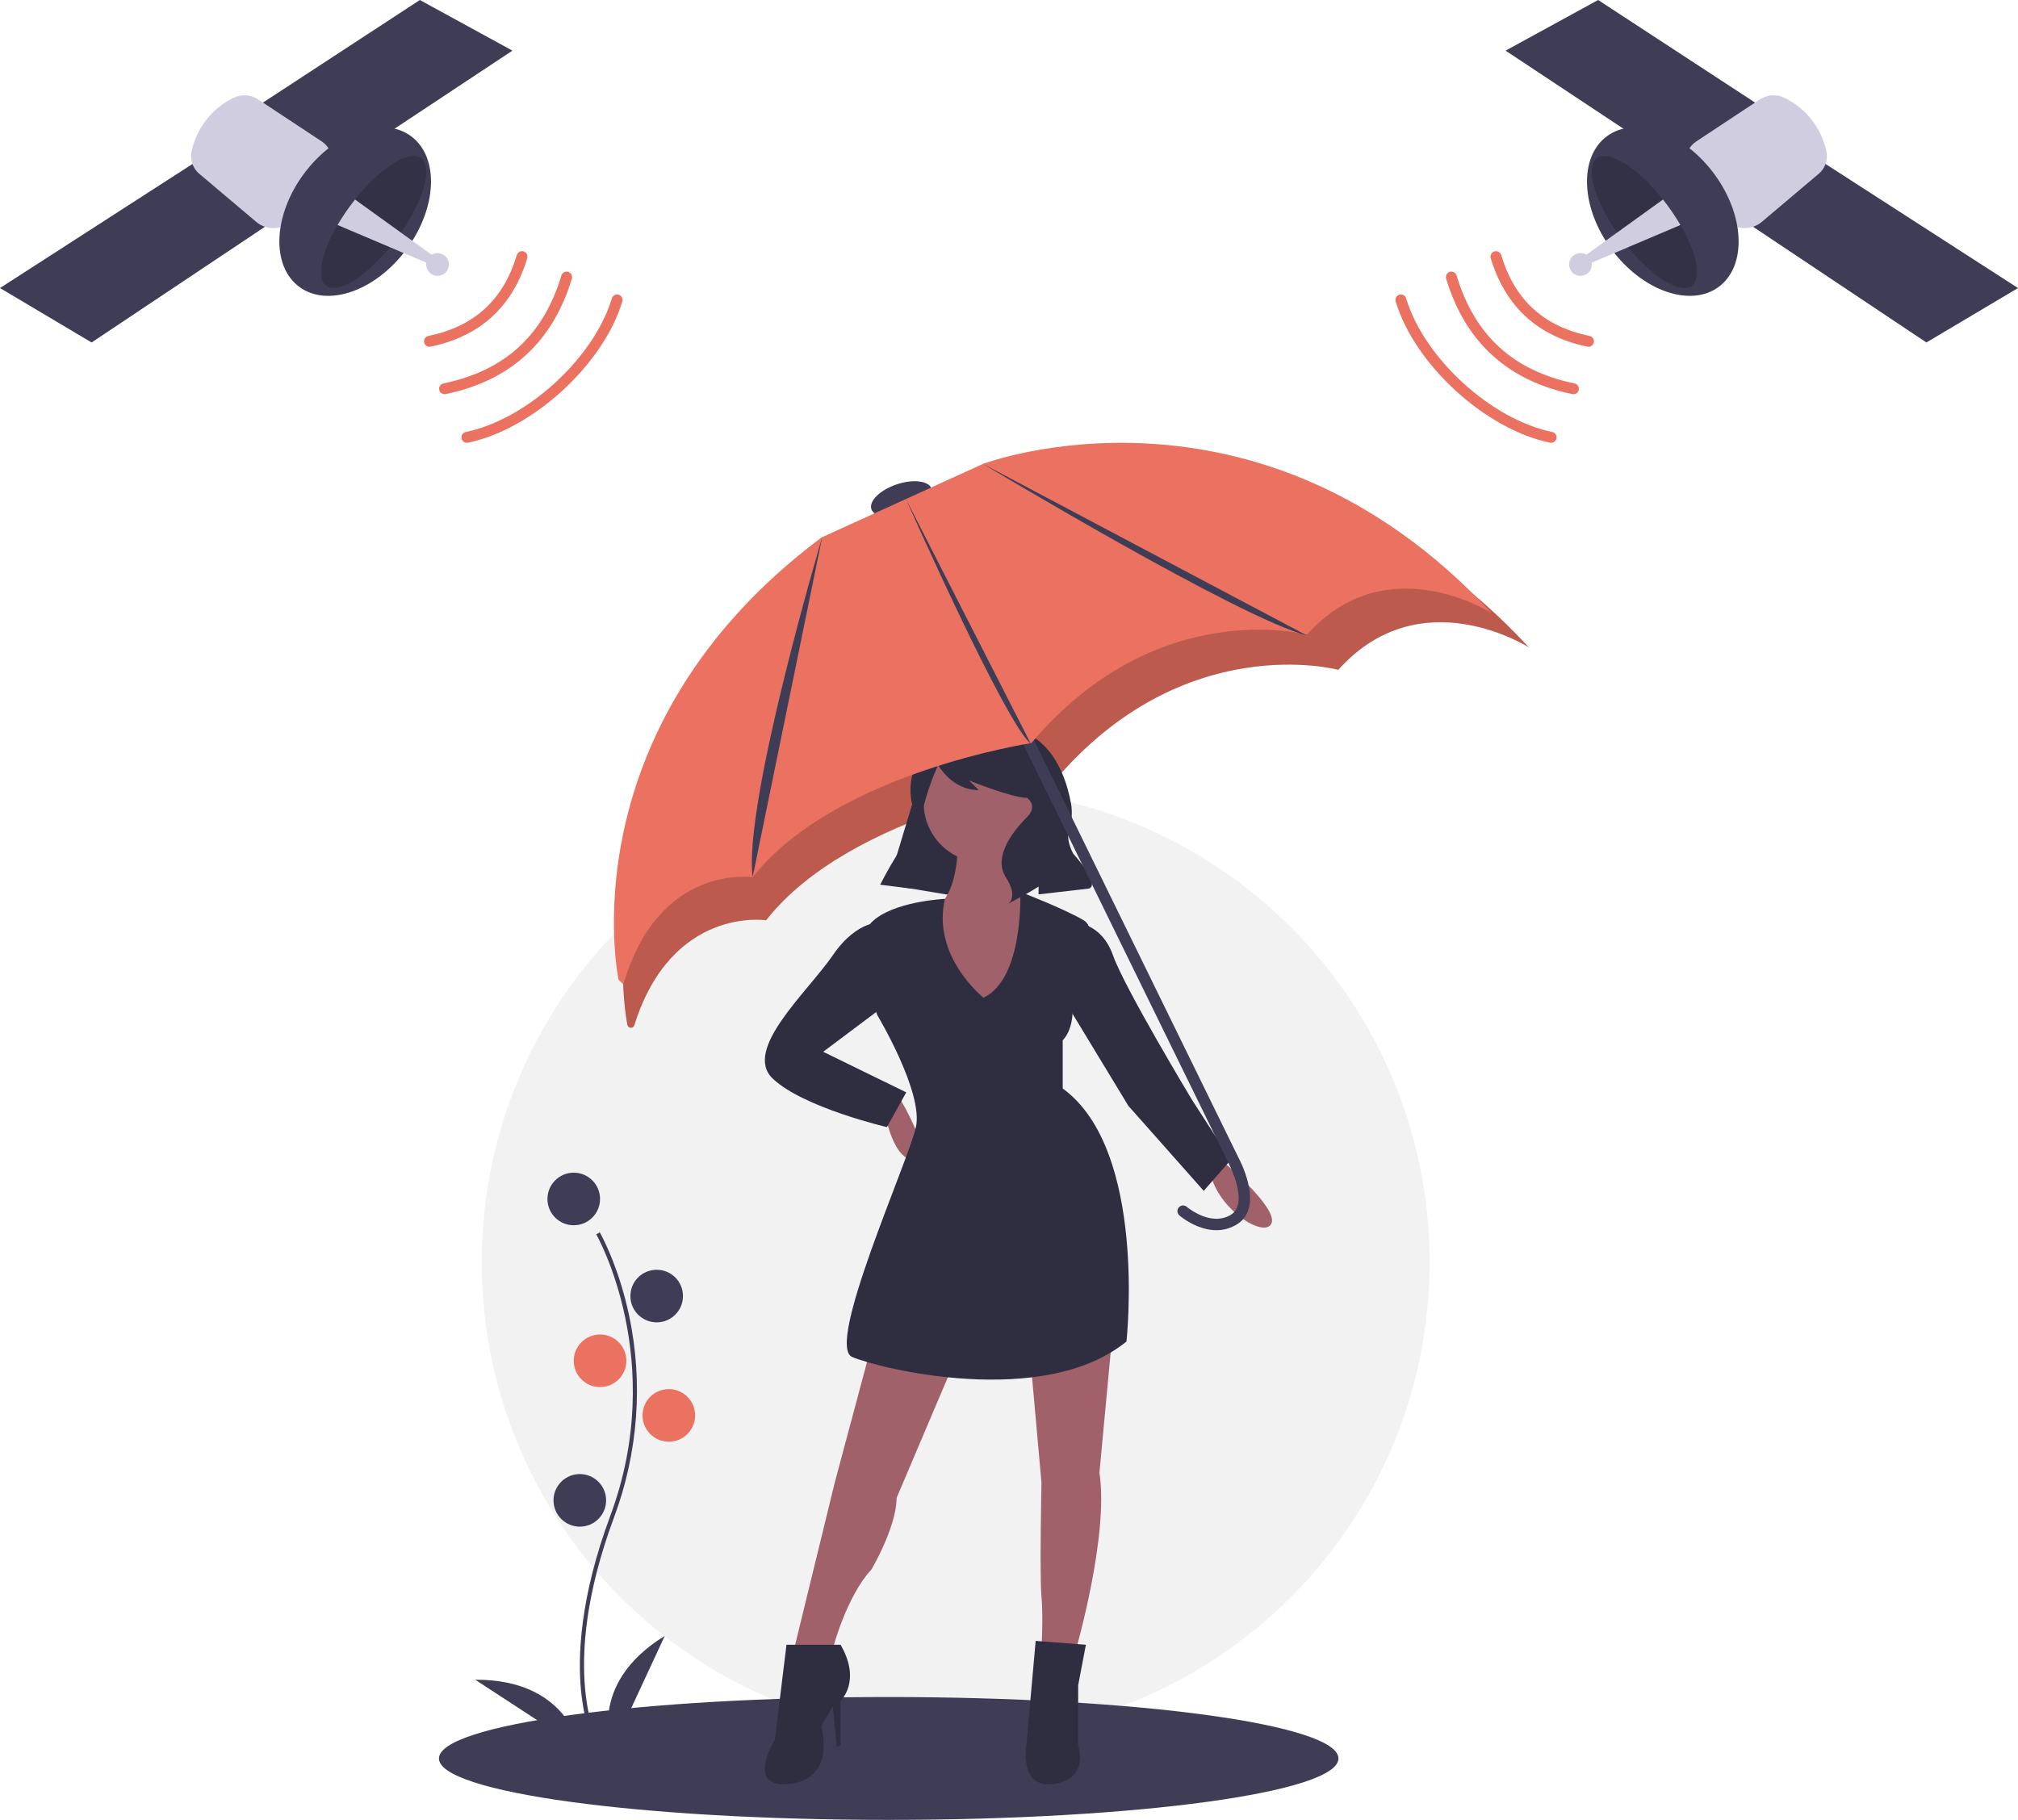
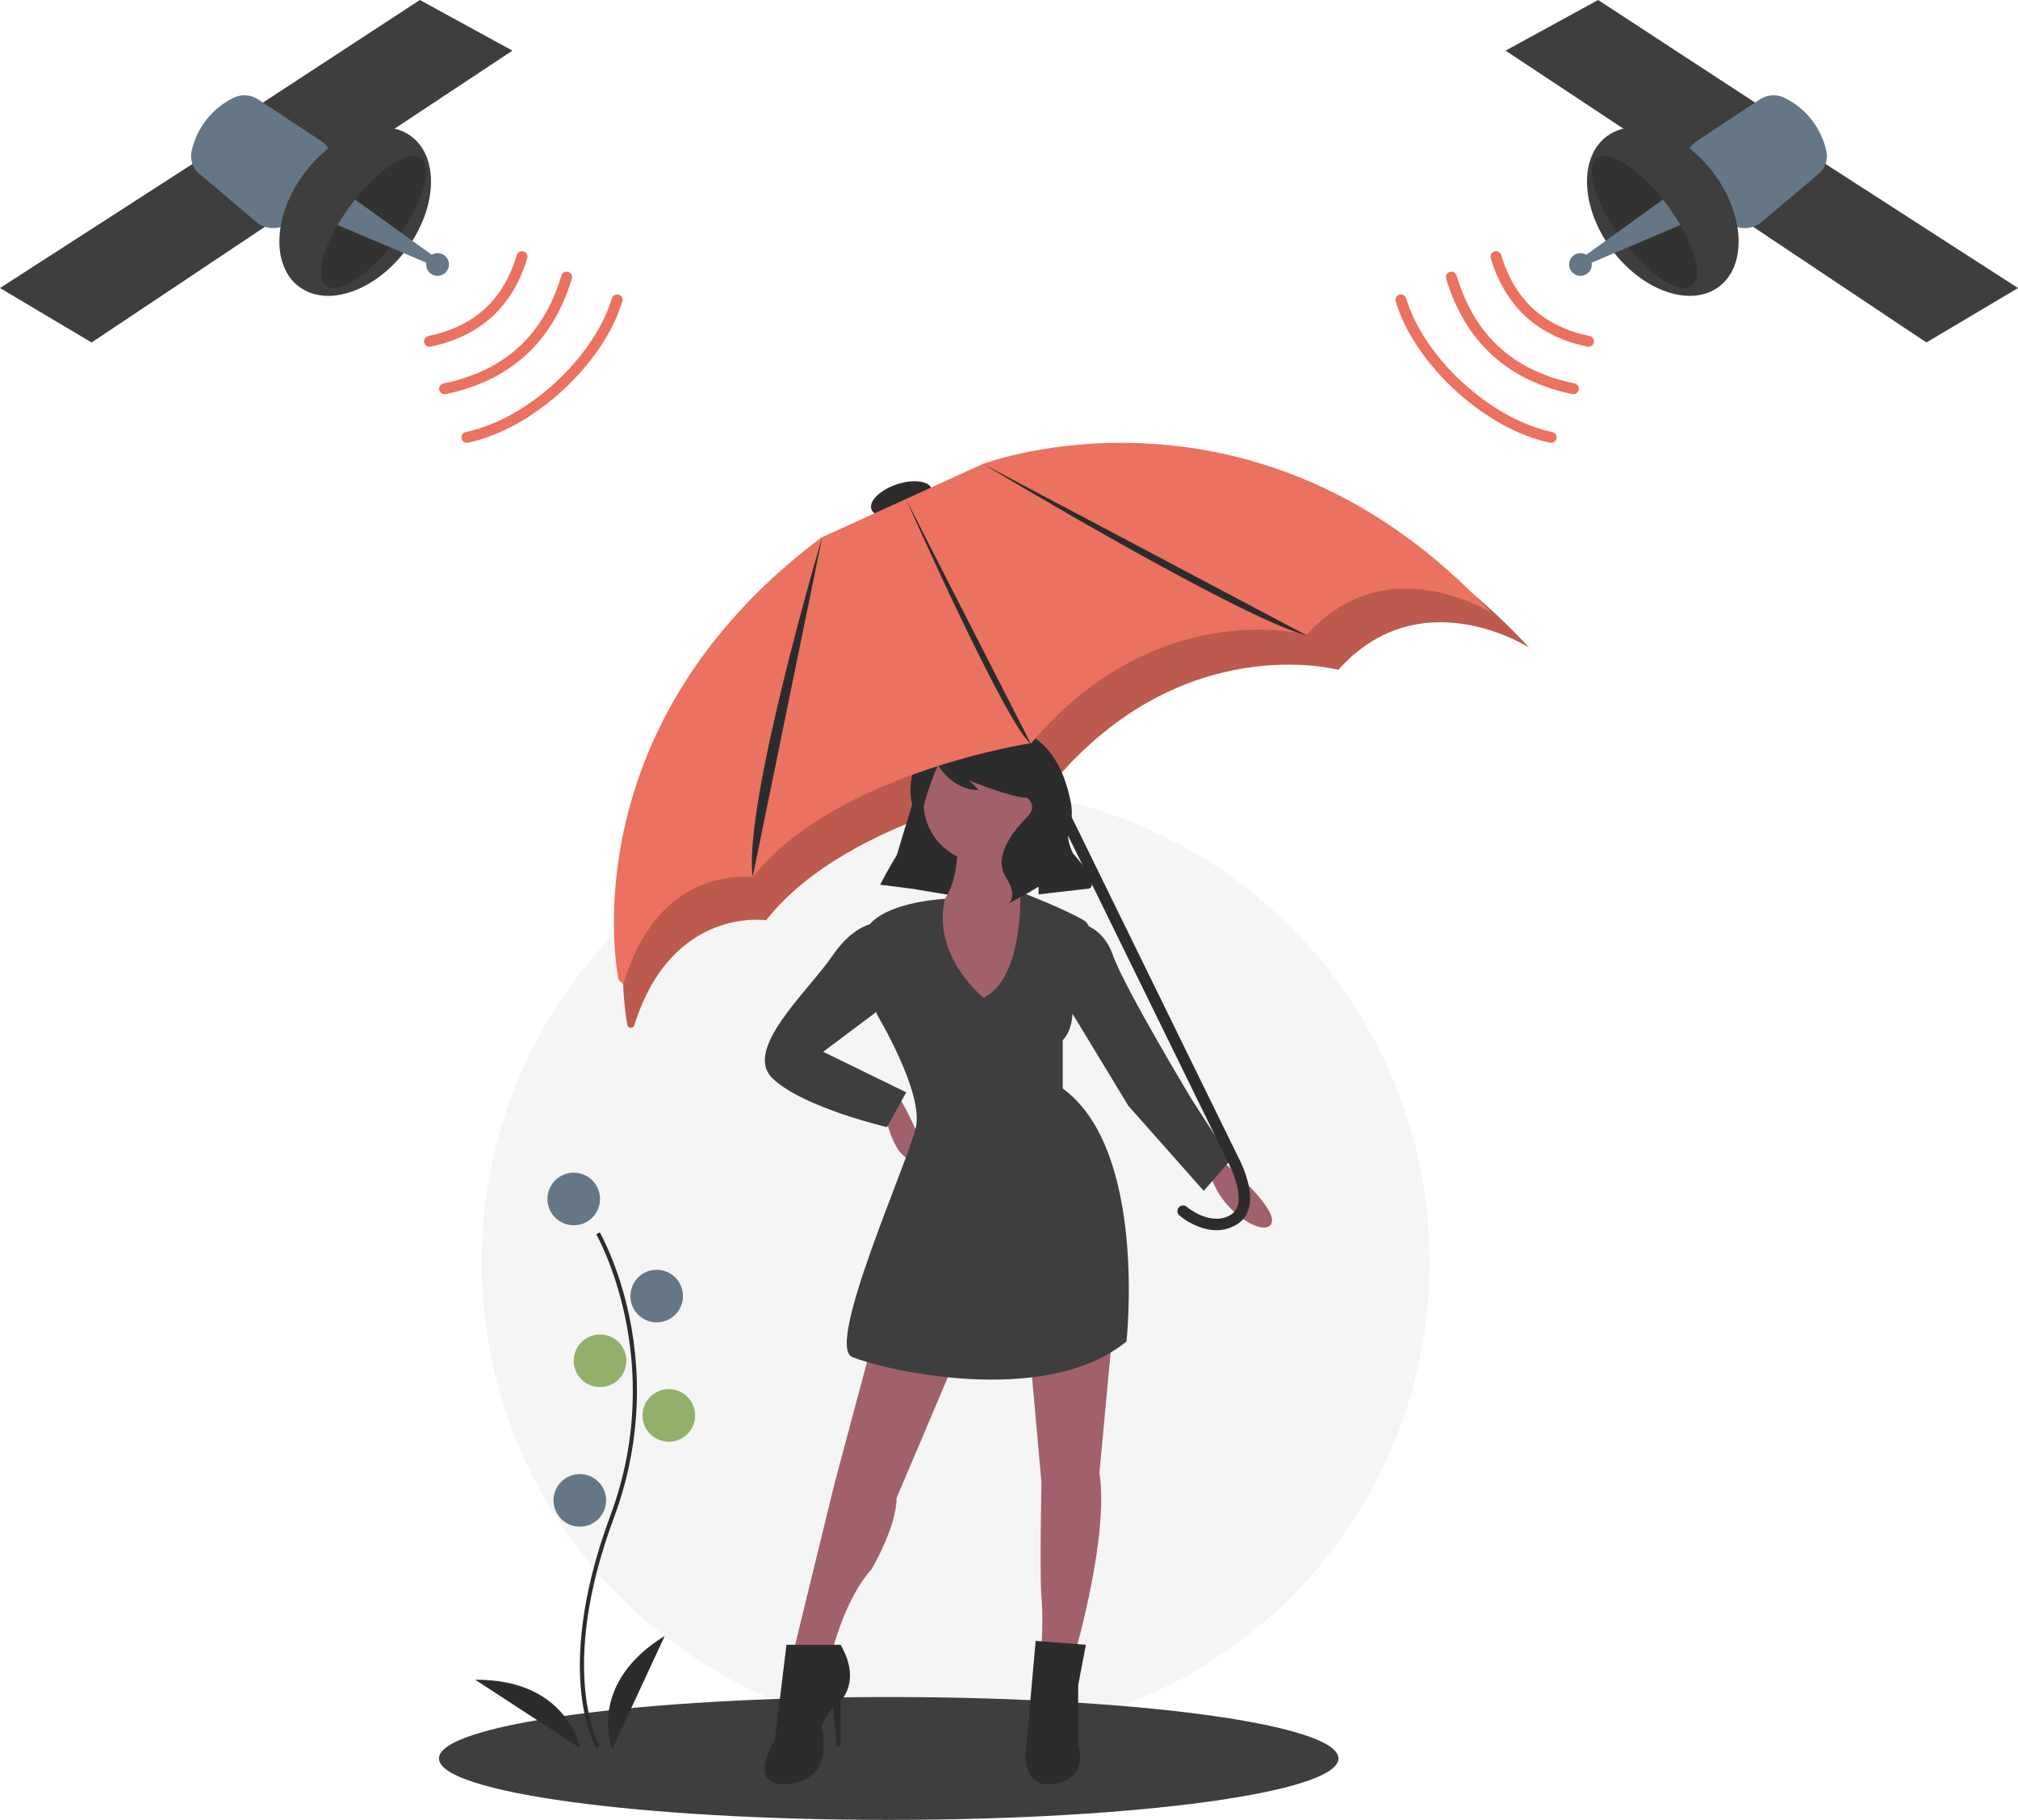
- <svg xmlns="http://www.w3.org/2000/svg" id="bcdff026-9b21-4da7-924c-007c0e295dcb" data-name="Layer 1" width="921.67" height="831.295" viewBox="0 0 921.67 831.295">
-   <circle cx="436.469" cy="576.556" r="216.462" fill="#f2f2f2" />
-   <ellipse cx="405.89" cy="803.234" rx="205.412" ry="28.061" fill="#3f3d56" />
-   <ellipse cx="550.935" cy="262.308" rx="14.54" ry="7.058" transform="translate(-194.0283 154.8604) rotate(-18.57978)" fill="#3f3d56" />
-   <path d="M521.46,294.479l76.275-34.754S726.957,210.881,837.5,330.109c0,0-49.542-31.803-87.094,10.207,0,0-70.662-19.117-129.961,51.124,0,0-92.747,14.045-131.375,63.265,0,0-43.064-6.623-60.205,47.97a1.637,1.637,0,0,1-2.709.674h0a1.627,1.627,0,0,1-.46-.859C424.087,494.054,405.147,381.505,521.46,294.479Z" transform="translate(-139.1647 -34.35242)" fill="#eb7260" />
-   <path d="M521.46,294.479l76.275-34.754S726.957,210.881,837.5,330.109c0,0-49.542-31.803-87.094,10.207,0,0-70.662-19.117-129.961,51.124,0,0-92.747,14.045-131.375,63.265,0,0-43.064-6.623-60.205,47.97a1.637,1.637,0,0,1-2.709.674h0a1.627,1.627,0,0,1-.46-.859C424.087,494.054,405.147,381.505,521.46,294.479Z" transform="translate(-139.1647 -34.35242)" opacity="0.2" />
-   <polygon points="405.524 404.125 437.285 409.419 447.872 359.13 422.287 348.543 405.524 404.125" fill="#2f2e41" />
-   <circle cx="449.196" cy="366.629" r="27.35" fill="#a0616a" />
-   <path d="M576.45,416.421s2.647,33.526-17.645,36.173,17.645,62.64,27.35,61.758,27.35-65.287,27.35-65.287S590.566,433.184,598.506,419.068Z" transform="translate(-139.1647 -34.35242)" fill="#a0616a" />
-   <path d="M542.483,538.614s3.529,25.585,14.116,25.585-7.058-29.114-7.058-29.114Z" transform="translate(-139.1647 -34.35242)" fill="#a0616a" />
-   <path d="M696.878,564.199s26.468,22.056,22.939,29.114-26.468-7.94-28.232-25.585Z" transform="translate(-139.1647 -34.35242)" fill="#a0616a" />
-   <path d="M537.189,648.896l-16.763,62.64-18.527,75.874h17.645s6.176-23.821,17.645-36.173c0,0,11.469-19.41,11.469-32.644l27.35-64.405Z" transform="translate(-139.1647 -34.35242)" fill="#a0616a" />
-   <path d="M609.535,652.425l5.294,59.111s-.882,42.348,0,52.053,0,23.821,0,23.821h15.881s14.998-52.053,10.587-80.285l6.176-66.169Z" transform="translate(-139.1647 -34.35242)" fill="#a0616a" />
-   <path d="M588.36,490.09s-23.77-18.837-17.62-45.15c0,0-23.846,1.037-33.551,10.742s2.647,42.348,2.647,42.348,21.174,35.29,17.645,51.171-41.466,99.695-29.114,104.989,87.343,23.821,125.281-7.058c0,0,9.705-87.343-29.114-115.576V509.499s7.058-6.176,3.529-22.056c0,0,14.998-27.35,6.176-32.644s-29.089-13.051-29.089-13.051S606.888,481.267,588.36,490.09Z" transform="translate(-139.1647 -34.35242)" fill="#2f2e41" />
-   <path d="M542.483,455.682S531.014,453.917,519.544,470.68s-41.466,43.231-27.35,56.464,52.053,22.056,52.053,22.056l8.823-15.881-37.937-18.527,31.761-23.821Z" transform="translate(-139.1647 -34.35242)" fill="#2f2e41" />
-   <path d="M629.827,455.682s12.352,0,17.645,14.998,36.173,66.169,36.173,66.169l17.645,27.35-12.352,14.116-34.408-38.819-32.644-53.818Z" transform="translate(-139.1647 -34.35242)" fill="#2f2e41" />
-   <path d="M523.073,785.646h-24.703l-5.294,43.231s-14.116,22.939,7.058,20.292,14.116-26.468,14.116-26.468l5.294-8.823,1.765,18.527,1.765-.882V811.231S532.778,802.409,523.073,785.646Z" transform="translate(-139.1647 -34.35242)" fill="#2f2e41" />
-   <path d="M635.12,785.646l-22.939-1.765-4.411,49.406s-2.647,18.527,13.234,15.881S631.591,831.523,631.591,831.523v-27.35Z" transform="translate(-139.1647 -34.35242)" fill="#2f2e41" />
-   <path d="M568.51,373.191s-12.853,4.284-13.506,21.204a30.011,30.011,0,0,0,.892,8.034c.724,3.067,1.189,9.667-4.42,18.291a181.064,181.064,0,0,0-10.276,17.677l-.04.08,14.116,1.765,3.002-23.398a116.515,116.515,0,0,1,9.252-32.848l.098-.218s6.176,11.469,18.527,11.469l-4.411-4.411s19.41,7.94,26.468,7.94c0,0,5.294,3.529,0,8.823s-15.881,17.645-9.705,27.35.882,12.352.882,12.352l9.705-5.294,4.411-2.647v3.529l22.939-2.647s6.176-.882-7.058-15.881c0,0-3.495-5.824-1.966-10.848a25.339,25.339,0,0,0,.963-11.85C625.418,385.124,613.786,352.242,568.51,373.191Z" transform="translate(-139.1647 -34.35242)" fill="#2f2e41" />
-   <path d="M706.472,591.749c8.73-8.877-.939-27.263-1.695-28.661L605.075,359.495a2.596,2.596,0,0,0-4.663,2.283L700.165,565.472l.028.051c.099.182,9.726,18.466,1.152,23.705-9.234,5.646-20.002-3.5-20.109-3.593a2.596,2.596,0,1,0-3.394,3.928c.556.481,13.78,11.696,26.211,4.094A12.575,12.575,0,0,0,706.472,591.749Z" transform="translate(-139.1647 -34.35242)" fill="#3f3d56" />
-   <path d="M514.327,279.881l73.873-33.66s125.154-47.306,232.217,68.169c0,0-47.983-30.801-84.352,9.886,0,0-68.437-18.515-125.87,49.515,0,0-89.827,13.603-127.239,61.274,0,0-43.007-6.614-59.061,48.954l-2.221-2.184S397.221,367.501,514.327,279.881Z" transform="translate(-139.1647 -34.35242)" fill="#eb7260" />
-   <path d="M514.692,279.671s-36.173,121.752-31.761,155.277" transform="translate(-139.1647 -34.35242)" fill="#3f3d56" />
-   <path d="M552.922,262.295s45.585,102.955,57.054,111.777" transform="translate(-139.1647 -34.35242)" fill="#3f3d56" />
-   <path d="M587.919,246.145s117.34,70.581,148.219,78.521" transform="translate(-139.1647 -34.35242)" fill="#3f3d56" />
-   <path d="M411.507,832.899c-.212-.346-5.212-8.695-6.945-26.03-1.59-15.904-.568-42.712,13.335-80.106,26.338-70.841-6.07-128-6.401-128.569l1.599-.928c.084.144,8.447,14.718,13.387,37.923a165.447,165.447,0,0,1-6.852,92.218c-26.293,70.72-6.746,104.199-6.545,104.529Z" transform="translate(-139.1647 -34.35242)" fill="#3f3d56" />
-   <circle cx="262.043" cy="547.669" r="12.012" fill="#3f3d56" />
-   <circle cx="299.926" cy="592.02" r="12.012" fill="#3f3d56" />
-   <circle cx="274.055" cy="621.587" r="12.012" fill="#eb7260" />
-   <circle cx="305.469" cy="646.534" r="12.012" fill="#eb7260" />
-   <circle cx="264.815" cy="685.34" r="12.012" fill="#3f3d56" />
-   <path d="M418.763,833.341s-12.012-29.567,24.023-51.742Z" transform="translate(-139.1647 -34.35242)" fill="#3f3d56" />
-   <path d="M403.991,832.804s-5.467-31.442-47.777-31.172Z" transform="translate(-139.1647 -34.35242)" fill="#3f3d56" />
-   <polygon points="191.762 0 234.041 23.132 152.123 77.386 112.936 51.535 191.762 0" fill="#3f3d56" />
-   <polygon points="90.089 73.493 0 131.572 41.837 156.437 131.892 96.318 90.089 73.493" fill="#3f3d56" />
-   <path d="M245.835,79.02a35.508,35.508,0,0,0-19.113,24.204,10.494,10.494,0,0,0,3.442,10.497l26.044,21.995a12.072,12.072,0,0,0,13.651,1.317c10.589-5.872,27.594-18.199,20.001-33.809A10.792,10.792,0,0,0,286.1,98.954l-29.026-19.194A11.331,11.331,0,0,0,245.835,79.02Z" transform="translate(-139.1647 -34.35242)" fill="#d0cde1" />
-   <ellipse cx="301.389" cy="130.984" rx="42.841" ry="29.094" transform="translate(-122.8268 260.1494) rotate(-53.33029)" fill="#3f3d56" />
-   <path d="M288.128,164.859c5.281,3.934,17.84-3.821,29.129-17.579q1.5-1.824,2.965-3.789,1.073-1.443,2.069-2.886c10.468-15.126,14.606-29.962,9.199-33.987-5.447-4.058-18.625,4.311-30.178,18.871q-.968,1.224-1.916,2.496a98.897,98.897,0,0,0-6.057,9.14C285.893,149.907,283.472,161.391,288.128,164.859Z" transform="translate(-139.1647 -34.35242)" opacity="0.2" />
-   <path d="M293.339,137.126,317.257,147.28l17.113,7.265,2.531-3.416L322.291,140.606l-20.979-15.116q-.968,1.224-1.916,2.496A98.897,98.897,0,0,0,293.339,137.126Z" transform="translate(-139.1647 -34.35242)" fill="#d0cde1" />
-   <circle cx="199.844" cy="120.82" r="5.199" fill="#d0cde1" />
-   <path d="M340.535,210.092a2.482,2.482,0,0,1,1.176-.6c28.002-5.786,45.622-21.909,53.865-49.289a2.491,2.491,0,0,1,4.771,1.436c-8.697,28.887-28.085,46.628-57.628,52.732a2.491,2.491,0,0,1-2.184-4.279Z" transform="translate(-139.1647 -34.35242)" fill="#eb7260" />
-   <path d="M333.643,188.415a2.477,2.477,0,0,1,1.176-.6c20.996-4.339,34.207-16.427,40.388-36.957a2.491,2.491,0,0,1,4.771,1.436c-6.663,22.131-21.517,35.723-44.151,40.4a2.491,2.491,0,0,1-2.184-4.279Z" transform="translate(-139.1647 -34.35242)" fill="#eb7260" />
-   <path d="M350.717,232.289a2.477,2.477,0,0,1,1.176-.6c27.945-5.774,58.504-33.737,66.73-61.061a2.491,2.491,0,0,1,4.771,1.436c-8.69,28.865-40.972,58.404-70.493,64.504a2.491,2.491,0,0,1-2.184-4.279Z" transform="translate(-139.1647 -34.35242)" fill="#eb7260" />
-   <polygon points="729.909 0 687.63 23.132 769.547 77.386 808.734 51.535 729.909 0" fill="#3f3d56" />
-   <polygon points="831.582 73.493 921.67 131.572 879.833 156.437 789.779 96.318 831.582 73.493" fill="#3f3d56" />
-   <path d="M954.165,79.02a35.508,35.508,0,0,1,19.113,24.204,10.494,10.494,0,0,1-3.442,10.497l-26.044,21.995a12.072,12.072,0,0,1-13.651,1.317c-10.589-5.872-27.594-18.199-20.001-33.809a10.792,10.792,0,0,1,3.76-4.27l29.026-19.194A11.331,11.331,0,0,1,954.165,79.02Z" transform="translate(-139.1647 -34.35242)" fill="#d0cde1" />
-   <ellipse cx="898.611" cy="130.984" rx="29.094" ry="42.841" transform="translate(-39.54578 528.222) rotate(-36.66971)" fill="#3f3d56" />
-   <path d="M911.872,164.859c-5.281,3.934-17.84-3.821-29.129-17.579q-1.5-1.824-2.965-3.789-1.073-1.443-2.069-2.886c-10.468-15.126-14.606-29.962-9.199-33.987,5.447-4.058,18.625,4.311,30.178,18.871q.968,1.224,1.916,2.496a98.897,98.897,0,0,1,6.057,9.14C914.107,149.907,916.528,161.391,911.872,164.859Z" transform="translate(-139.1647 -34.35242)" opacity="0.2" />
-   <path d="M906.661,137.126,882.743,147.28,865.63,154.545l-2.531-3.416,14.61-10.523,20.979-15.116q.968,1.224,1.916,2.496A98.897,98.897,0,0,1,906.661,137.126Z" transform="translate(-139.1647 -34.35242)" fill="#d0cde1" />
-   <circle cx="721.826" cy="120.82" r="5.199" fill="#d0cde1" />
-   <path d="M859.465,210.092a2.482,2.482,0,0,0-1.176-.6c-28.002-5.786-45.622-21.909-53.865-49.289a2.491,2.491,0,0,0-4.771,1.436c8.697,28.887,28.085,46.628,57.628,52.732a2.491,2.491,0,0,0,2.184-4.279Z" transform="translate(-139.1647 -34.35242)" fill="#eb7260" />
-   <path d="M866.357,188.415a2.477,2.477,0,0,0-1.176-.6c-20.996-4.339-34.207-16.427-40.388-36.957a2.491,2.491,0,0,0-4.771,1.436c6.663,22.131,21.517,35.723,44.151,40.4a2.491,2.491,0,0,0,2.184-4.279Z" transform="translate(-139.1647 -34.35242)" fill="#eb7260" />
-   <path d="M849.283,232.289a2.477,2.477,0,0,0-1.176-.6c-27.945-5.774-58.504-33.737-66.73-61.061a2.491,2.491,0,0,0-4.771,1.436c8.69,28.865,40.972,58.404,70.493,64.504a2.491,2.491,0,0,0,2.184-4.279Z" transform="translate(-139.1647 -34.35242)" fill="#eb7260" />
+ <svg xmlns="http://www.w3.org/2000/svg" version="1.1" viewBox="0 0 921.67 831.295" height="831.295" width="921.67" data-name="Layer 1" id="bcdff026-9b21-4da7-924c-007c0e295dcb">
+   <defs id="defs1582" />
+   <circle style="fill:#f5f5f5;fill-opacity:1" id="circle1477" fill="#f2f2f2" r="216.462" cy="576.556" cx="436.469" />
+   <ellipse style="fill:#3e3e3e;fill-opacity:1" id="ellipse1479" fill="#3f3d56" ry="28.061" rx="205.412" cy="803.234" cx="405.89" />
+   <ellipse style="fill:#2d2c2c;fill-opacity:1" id="ellipse1481" fill="#3f3d56" transform="translate(-194.0283 154.8604) rotate(-18.57978)" ry="7.058" rx="14.54" cy="262.308" cx="550.935" />
+   <path id="path1483" fill="#eb7260" transform="translate(-139.1647 -34.35242)" d="M521.46,294.479l76.275-34.754S726.957,210.881,837.5,330.109c0,0-49.542-31.803-87.094,10.207,0,0-70.662-19.117-129.961,51.124,0,0-92.747,14.045-131.375,63.265,0,0-43.064-6.623-60.205,47.97a1.637,1.637,0,0,1-2.709.674h0a1.627,1.627,0,0,1-.46-.859C424.087,494.054,405.147,381.505,521.46,294.479Z" />
+   <path id="path1485" opacity="0.2" transform="translate(-139.1647 -34.35242)" d="M521.46,294.479l76.275-34.754S726.957,210.881,837.5,330.109c0,0-49.542-31.803-87.094,10.207,0,0-70.662-19.117-129.961,51.124,0,0-92.747,14.045-131.375,63.265,0,0-43.064-6.623-60.205,47.97a1.637,1.637,0,0,1-2.709.674h0a1.627,1.627,0,0,1-.46-.859C424.087,494.054,405.147,381.505,521.46,294.479Z" />
+   <polygon style="fill:#2d2c2c;fill-opacity:1" id="polygon1487" fill="#2f2e41" points="405.524 404.125 437.285 409.419 447.872 359.13 422.287 348.543 405.524 404.125" />
+   <circle id="circle1489" fill="#a0616a" r="27.35" cy="366.629" cx="449.196" />
+   <path id="path1491" fill="#a0616a" transform="translate(-139.1647 -34.35242)" d="M576.45,416.421s2.647,33.526-17.645,36.173,17.645,62.64,27.35,61.758,27.35-65.287,27.35-65.287S590.566,433.184,598.506,419.068Z" />
+   <path id="path1493" fill="#a0616a" transform="translate(-139.1647 -34.35242)" d="M542.483,538.614s3.529,25.585,14.116,25.585-7.058-29.114-7.058-29.114Z" />
+   <path id="path1495" fill="#a0616a" transform="translate(-139.1647 -34.35242)" d="M696.878,564.199s26.468,22.056,22.939,29.114-26.468-7.94-28.232-25.585Z" />
+   <path id="path1497" fill="#a0616a" transform="translate(-139.1647 -34.35242)" d="M537.189,648.896l-16.763,62.64-18.527,75.874h17.645s6.176-23.821,17.645-36.173c0,0,11.469-19.41,11.469-32.644l27.35-64.405Z" />
+   <path id="path1499" fill="#a0616a" transform="translate(-139.1647 -34.35242)" d="M609.535,652.425l5.294,59.111s-.882,42.348,0,52.053,0,23.821,0,23.821h15.881s14.998-52.053,10.587-80.285l6.176-66.169Z" />
+   <path style="fill:#3e3e3e;fill-opacity:1" id="path1501" fill="#2f2e41" transform="translate(-139.1647 -34.35242)" d="M588.36,490.09s-23.77-18.837-17.62-45.15c0,0-23.846,1.037-33.551,10.742s2.647,42.348,2.647,42.348,21.174,35.29,17.645,51.171-41.466,99.695-29.114,104.989,87.343,23.821,125.281-7.058c0,0,9.705-87.343-29.114-115.576V509.499s7.058-6.176,3.529-22.056c0,0,14.998-27.35,6.176-32.644s-29.089-13.051-29.089-13.051S606.888,481.267,588.36,490.09Z" />
+   <path style="fill:#3e3e3e;fill-opacity:1" id="path1503" fill="#2f2e41" transform="translate(-139.1647 -34.35242)" d="M542.483,455.682S531.014,453.917,519.544,470.68s-41.466,43.231-27.35,56.464,52.053,22.056,52.053,22.056l8.823-15.881-37.937-18.527,31.761-23.821Z" />
+   <path style="fill:#3e3e3e;fill-opacity:1" id="path1505" fill="#2f2e41" transform="translate(-139.1647 -34.35242)" d="M629.827,455.682s12.352,0,17.645,14.998,36.173,66.169,36.173,66.169l17.645,27.35-12.352,14.116-34.408-38.819-32.644-53.818Z" />
+   <path style="fill:#2d2c2c;fill-opacity:1" id="path1507" fill="#2f2e41" transform="translate(-139.1647 -34.35242)" d="M523.073,785.646h-24.703l-5.294,43.231s-14.116,22.939,7.058,20.292,14.116-26.468,14.116-26.468l5.294-8.823,1.765,18.527,1.765-.882V811.231S532.778,802.409,523.073,785.646Z" />
+   <path style="fill:#2d2c2c;fill-opacity:1" id="path1509" fill="#2f2e41" transform="translate(-139.1647 -34.35242)" d="M635.12,785.646l-22.939-1.765-4.411,49.406s-2.647,18.527,13.234,15.881S631.591,831.523,631.591,831.523v-27.35Z" />
+   <path style="fill:#2d2c2c;fill-opacity:1" id="path1511" fill="#2f2e41" transform="translate(-139.1647 -34.35242)" d="M568.51,373.191s-12.853,4.284-13.506,21.204a30.011,30.011,0,0,0,.892,8.034c.724,3.067,1.189,9.667-4.42,18.291a181.064,181.064,0,0,0-10.276,17.677l-.04.08,14.116,1.765,3.002-23.398a116.515,116.515,0,0,1,9.252-32.848l.098-.218s6.176,11.469,18.527,11.469l-4.411-4.411s19.41,7.94,26.468,7.94c0,0,5.294,3.529,0,8.823s-15.881,17.645-9.705,27.35.882,12.352.882,12.352l9.705-5.294,4.411-2.647v3.529l22.939-2.647s6.176-.882-7.058-15.881c0,0-3.495-5.824-1.966-10.848a25.339,25.339,0,0,0,.963-11.85C625.418,385.124,613.786,352.242,568.51,373.191Z" />
+   <path style="fill:#2d2c2c;fill-opacity:1" id="path1513" fill="#3f3d56" transform="translate(-139.1647 -34.35242)" d="M706.472,591.749c8.73-8.877-.939-27.263-1.695-28.661L605.075,359.495a2.596,2.596,0,0,0-4.663,2.283L700.165,565.472l.028.051c.099.182,9.726,18.466,1.152,23.705-9.234,5.646-20.002-3.5-20.109-3.593a2.596,2.596,0,1,0-3.394,3.928c.556.481,13.78,11.696,26.211,4.094A12.575,12.575,0,0,0,706.472,591.749Z" />
+   <path id="path1515" fill="#eb7260" transform="translate(-139.1647 -34.35242)" d="M514.327,279.881l73.873-33.66s125.154-47.306,232.217,68.169c0,0-47.983-30.801-84.352,9.886,0,0-68.437-18.515-125.87,49.515,0,0-89.827,13.603-127.239,61.274,0,0-43.007-6.614-59.061,48.954l-2.221-2.184S397.221,367.501,514.327,279.881Z" />
+   <path style="fill:#2d2c2c;fill-opacity:1" id="path1517" fill="#3f3d56" transform="translate(-139.1647 -34.35242)" d="M514.692,279.671s-36.173,121.752-31.761,155.277" />
+   <path style="fill:#2d2c2c;fill-opacity:1" id="path1519" fill="#3f3d56" transform="translate(-139.1647 -34.35242)" d="M552.922,262.295s45.585,102.955,57.054,111.777" />
+   <path style="fill:#2d2c2c;fill-opacity:1" id="path1521" fill="#3f3d56" transform="translate(-139.1647 -34.35242)" d="M587.919,246.145s117.34,70.581,148.219,78.521" />
+   <path style="fill:#2d2c2c;fill-opacity:1" id="path1523" fill="#3f3d56" transform="translate(-139.1647 -34.35242)" d="M411.507,832.899c-.212-.346-5.212-8.695-6.945-26.03-1.59-15.904-.568-42.712,13.335-80.106,26.338-70.841-6.07-128-6.401-128.569l1.599-.928c.084.144,8.447,14.718,13.387,37.923a165.447,165.447,0,0,1-6.852,92.218c-26.293,70.72-6.746,104.199-6.545,104.529Z" />
+   <circle style="fill:#657786;fill-opacity:1" id="circle1525" fill="#3f3d56" r="12.012" cy="547.669" cx="262.043" />
+   <circle style="fill:#657786;fill-opacity:1" id="circle1527" fill="#3f3d56" r="12.012" cy="592.02" cx="299.926" />
+   <circle style="fill:#92b06a;fill-opacity:1" id="circle1529" fill="#eb7260" r="12.012" cy="621.587" cx="274.055" />
+   <circle style="fill:#92b06a;fill-opacity:1" id="circle1531" fill="#eb7260" r="12.012" cy="646.534" cx="305.469" />
+   <circle style="fill:#657786;fill-opacity:1" id="circle1533" fill="#3f3d56" r="12.012" cy="685.34" cx="264.815" />
+   <path style="fill:#2d2c2c;fill-opacity:1" id="path1535" fill="#3f3d56" transform="translate(-139.1647 -34.35242)" d="M418.763,833.341s-12.012-29.567,24.023-51.742Z" />
+   <path style="fill:#2d2c2c;fill-opacity:1" id="path1537" fill="#3f3d56" transform="translate(-139.1647 -34.35242)" d="M403.991,832.804s-5.467-31.442-47.777-31.172Z" />
+   <polygon style="fill:#3e3e3e;fill-opacity:1" id="polygon1539" fill="#3f3d56" points="191.762 0 234.041 23.132 152.123 77.386 112.936 51.535 191.762 0" />
+   <polygon style="fill:#3e3e3e;fill-opacity:1" id="polygon1541" fill="#3f3d56" points="90.089 73.493 0 131.572 41.837 156.437 131.892 96.318 90.089 73.493" />
+   <path style="fill:#657786;fill-opacity:1" id="path1543" fill="#d0cde1" transform="translate(-139.1647 -34.35242)" d="M245.835,79.02a35.508,35.508,0,0,0-19.113,24.204,10.494,10.494,0,0,0,3.442,10.497l26.044,21.995a12.072,12.072,0,0,0,13.651,1.317c10.589-5.872,27.594-18.199,20.001-33.809A10.792,10.792,0,0,0,286.1,98.954l-29.026-19.194A11.331,11.331,0,0,0,245.835,79.02Z" />
+   <ellipse style="fill:#3e3e3e;fill-opacity:1" id="ellipse1545" fill="#3f3d56" transform="translate(-122.8268 260.1494) rotate(-53.33029)" ry="29.094" rx="42.841" cy="130.984" cx="301.389" />
+   <path id="path1547" opacity="0.2" transform="translate(-139.1647 -34.35242)" d="M288.128,164.859c5.281,3.934,17.84-3.821,29.129-17.579q1.5-1.824,2.965-3.789,1.073-1.443,2.069-2.886c10.468-15.126,14.606-29.962,9.199-33.987-5.447-4.058-18.625,4.311-30.178,18.871q-.968,1.224-1.916,2.496a98.897,98.897,0,0,0-6.057,9.14C285.893,149.907,283.472,161.391,288.128,164.859Z" />
+   <path style="fill:#657786;fill-opacity:1" id="path1549" fill="#d0cde1" transform="translate(-139.1647 -34.35242)" d="M293.339,137.126,317.257,147.28l17.113,7.265,2.531-3.416L322.291,140.606l-20.979-15.116q-.968,1.224-1.916,2.496A98.897,98.897,0,0,0,293.339,137.126Z" />
+   <circle style="fill:#657786;fill-opacity:1" id="circle1551" fill="#d0cde1" r="5.199" cy="120.82" cx="199.844" />
+   <path id="path1553" fill="#eb7260" transform="translate(-139.1647 -34.35242)" d="M340.535,210.092a2.482,2.482,0,0,1,1.176-.6c28.002-5.786,45.622-21.909,53.865-49.289a2.491,2.491,0,0,1,4.771,1.436c-8.697,28.887-28.085,46.628-57.628,52.732a2.491,2.491,0,0,1-2.184-4.279Z" />
+   <path id="path1555" fill="#eb7260" transform="translate(-139.1647 -34.35242)" d="M333.643,188.415a2.477,2.477,0,0,1,1.176-.6c20.996-4.339,34.207-16.427,40.388-36.957a2.491,2.491,0,0,1,4.771,1.436c-6.663,22.131-21.517,35.723-44.151,40.4a2.491,2.491,0,0,1-2.184-4.279Z" />
+   <path id="path1557" fill="#eb7260" transform="translate(-139.1647 -34.35242)" d="M350.717,232.289a2.477,2.477,0,0,1,1.176-.6c27.945-5.774,58.504-33.737,66.73-61.061a2.491,2.491,0,0,1,4.771,1.436c-8.69,28.865-40.972,58.404-70.493,64.504a2.491,2.491,0,0,1-2.184-4.279Z" />
+   <polygon style="fill:#3e3e3e;fill-opacity:1" id="polygon1559" fill="#3f3d56" points="729.909 0 687.63 23.132 769.547 77.386 808.734 51.535 729.909 0" />
+   <polygon style="fill:#3e3e3e;fill-opacity:1" id="polygon1561" fill="#3f3d56" points="831.582 73.493 921.67 131.572 879.833 156.437 789.779 96.318 831.582 73.493" />
+   <path style="fill:#657786;fill-opacity:1" id="path1563" fill="#d0cde1" transform="translate(-139.1647 -34.35242)" d="M954.165,79.02a35.508,35.508,0,0,1,19.113,24.204,10.494,10.494,0,0,1-3.442,10.497l-26.044,21.995a12.072,12.072,0,0,1-13.651,1.317c-10.589-5.872-27.594-18.199-20.001-33.809a10.792,10.792,0,0,1,3.76-4.27l29.026-19.194A11.331,11.331,0,0,1,954.165,79.02Z" />
+   <ellipse style="fill:#3e3e3e;fill-opacity:1" id="ellipse1565" fill="#3f3d56" transform="translate(-39.54578 528.222) rotate(-36.66971)" ry="42.841" rx="29.094" cy="130.984" cx="898.611" />
+   <path id="path1567" opacity="0.2" transform="translate(-139.1647 -34.35242)" d="M911.872,164.859c-5.281,3.934-17.84-3.821-29.129-17.579q-1.5-1.824-2.965-3.789-1.073-1.443-2.069-2.886c-10.468-15.126-14.606-29.962-9.199-33.987,5.447-4.058,18.625,4.311,30.178,18.871q.968,1.224,1.916,2.496a98.897,98.897,0,0,1,6.057,9.14C914.107,149.907,916.528,161.391,911.872,164.859Z" />
+   <path style="fill:#657786;fill-opacity:1" id="path1569" fill="#d0cde1" transform="translate(-139.1647 -34.35242)" d="M906.661,137.126,882.743,147.28,865.63,154.545l-2.531-3.416,14.61-10.523,20.979-15.116q.968,1.224,1.916,2.496A98.897,98.897,0,0,1,906.661,137.126Z" />
+   <circle style="fill:#657786;fill-opacity:1" id="circle1571" fill="#d0cde1" r="5.199" cy="120.82" cx="721.826" />
+   <path id="path1573" fill="#eb7260" transform="translate(-139.1647 -34.35242)" d="M859.465,210.092a2.482,2.482,0,0,0-1.176-.6c-28.002-5.786-45.622-21.909-53.865-49.289a2.491,2.491,0,0,0-4.771,1.436c8.697,28.887,28.085,46.628,57.628,52.732a2.491,2.491,0,0,0,2.184-4.279Z" />
+   <path id="path1575" fill="#eb7260" transform="translate(-139.1647 -34.35242)" d="M866.357,188.415a2.477,2.477,0,0,0-1.176-.6c-20.996-4.339-34.207-16.427-40.388-36.957a2.491,2.491,0,0,0-4.771,1.436c6.663,22.131,21.517,35.723,44.151,40.4a2.491,2.491,0,0,0,2.184-4.279Z" />
+   <path id="path1577" fill="#eb7260" transform="translate(-139.1647 -34.35242)" d="M849.283,232.289a2.477,2.477,0,0,0-1.176-.6c-27.945-5.774-58.504-33.737-66.73-61.061a2.491,2.491,0,0,0-4.771,1.436c8.69,28.865,40.972,58.404,70.493,64.504a2.491,2.491,0,0,0,2.184-4.279Z" />
</svg>
